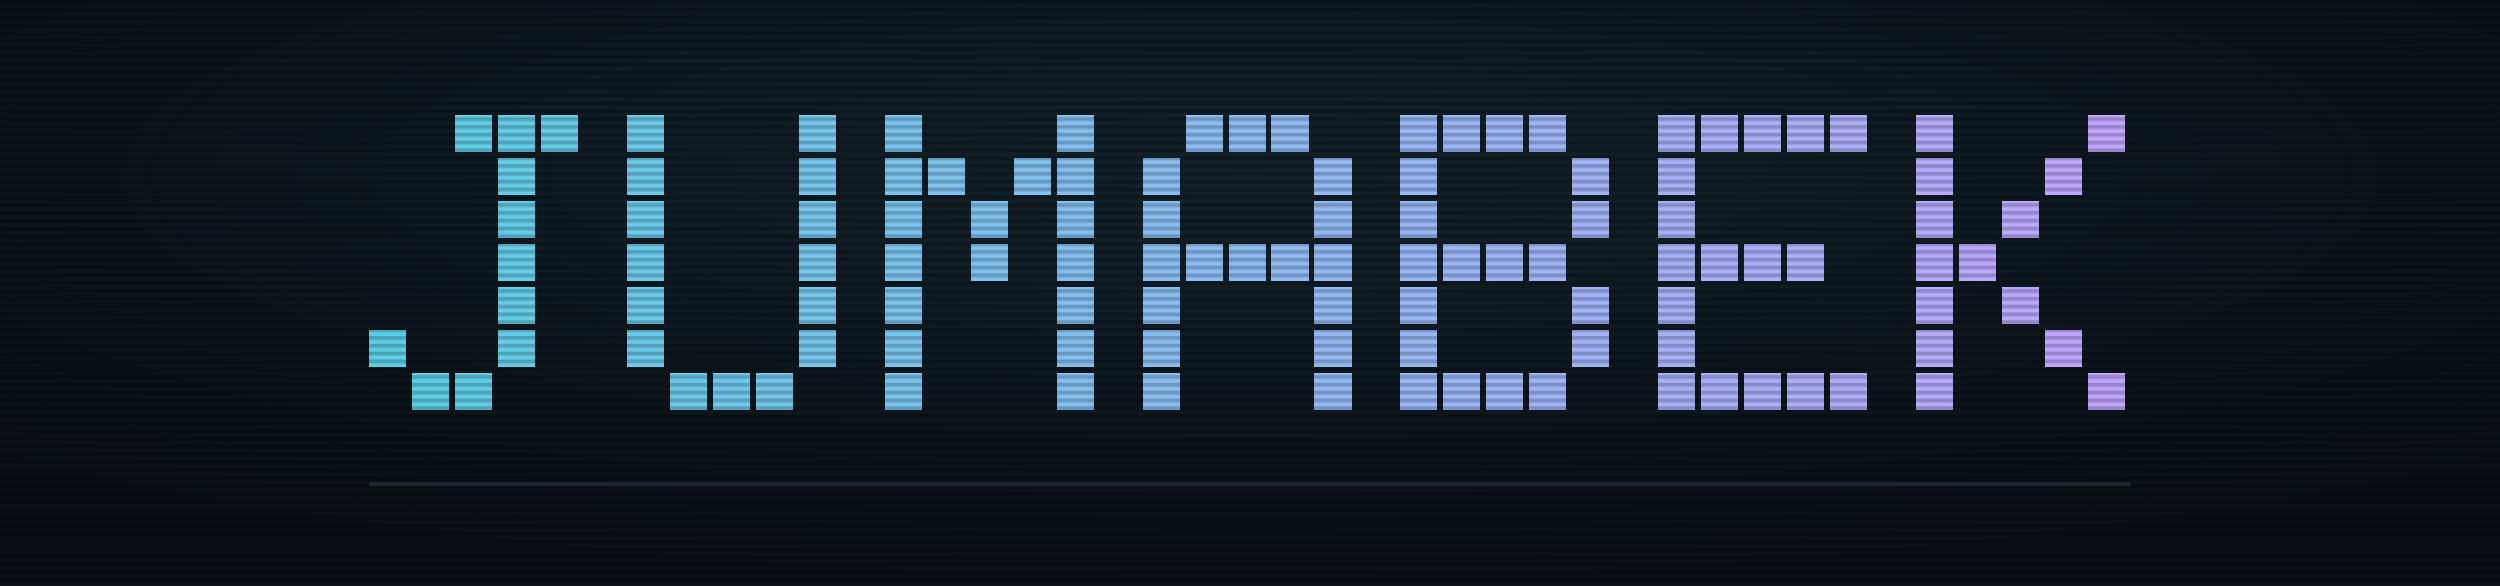
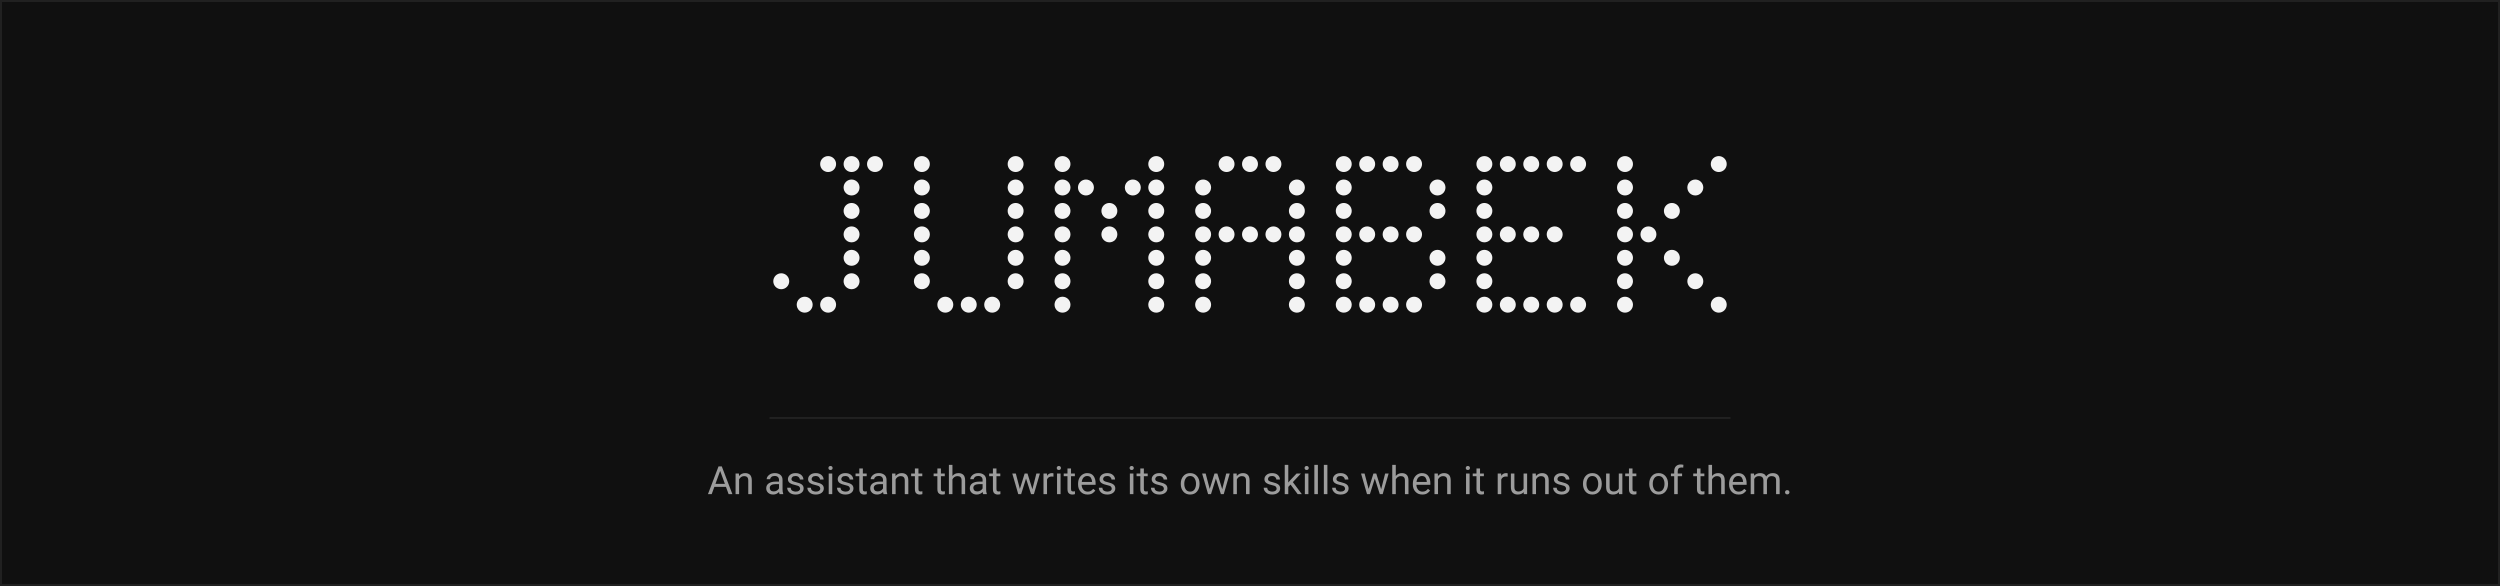
- <svg xmlns="http://www.w3.org/2000/svg" viewBox="0 0 1280 300" width="1280" height="300" role="img" aria-label="JumaBek">
-   <defs>
-     <radialGradient id="bloom" cx="50%" cy="30%" r="70%">
-       <stop offset="0%" stop-color="#5ccfe6" stop-opacity="0.10" />
-       <stop offset="100%" stop-color="#5ccfe6" stop-opacity="0" />
-     </radialGradient>
-     <pattern id="scan" width="1" height="4" patternUnits="userSpaceOnUse">
-       <rect width="1" height="2" fill="#000" opacity="0.20" />
-     </pattern>
-   </defs>
-   <rect width="1280" height="300" fill="#0a0e14" />
-   <rect width="1280" height="300" fill="url(#bloom)" />
-   <g shape-rendering="crispEdges">
-     <rect x="233" y="59" width="19" height="19" fill="rgb(97,205,231)" />
-     <rect x="255" y="59" width="19" height="19" fill="rgb(100,204,232)" />
-     <rect x="277" y="59" width="19" height="19" fill="rgb(102,203,232)" />
-     <rect x="255" y="81" width="19" height="19" fill="rgb(100,204,232)" />
-     <rect x="255" y="103" width="19" height="19" fill="rgb(100,204,232)" />
-     <rect x="255" y="125" width="19" height="19" fill="rgb(100,204,232)" />
-     <rect x="255" y="147" width="19" height="19" fill="rgb(100,204,232)" />
-     <rect x="189" y="169" width="19" height="19" fill="rgb(92,207,230)" />
-     <rect x="255" y="169" width="19" height="19" fill="rgb(100,204,232)" />
-     <rect x="211" y="191" width="19" height="19" fill="rgb(95,206,231)" />
-     <rect x="233" y="191" width="19" height="19" fill="rgb(97,205,231)" />
-     <rect x="321" y="59" width="19" height="19" fill="rgb(107,201,234)" />
-     <rect x="409" y="59" width="19" height="19" fill="rgb(117,197,236)" />
-     <rect x="321" y="81" width="19" height="19" fill="rgb(107,201,234)" />
-     <rect x="409" y="81" width="19" height="19" fill="rgb(117,197,236)" />
-     <rect x="321" y="103" width="19" height="19" fill="rgb(107,201,234)" />
-     <rect x="409" y="103" width="19" height="19" fill="rgb(117,197,236)" />
-     <rect x="321" y="125" width="19" height="19" fill="rgb(107,201,234)" />
-     <rect x="409" y="125" width="19" height="19" fill="rgb(117,197,236)" />
-     <rect x="321" y="147" width="19" height="19" fill="rgb(107,201,234)" />
-     <rect x="409" y="147" width="19" height="19" fill="rgb(117,197,236)" />
-     <rect x="321" y="169" width="19" height="19" fill="rgb(107,201,234)" />
-     <rect x="409" y="169" width="19" height="19" fill="rgb(117,197,236)" />
-     <rect x="343" y="191" width="19" height="19" fill="rgb(110,200,234)" />
-     <rect x="365" y="191" width="19" height="19" fill="rgb(112,199,235)" />
-     <rect x="387" y="191" width="19" height="19" fill="rgb(115,198,235)" />
-     <rect x="453" y="59" width="19" height="19" fill="rgb(122,195,237)" />
-     <rect x="541" y="59" width="19" height="19" fill="rgb(132,191,240)" />
-     <rect x="453" y="81" width="19" height="19" fill="rgb(122,195,237)" />
-     <rect x="475" y="81" width="19" height="19" fill="rgb(125,194,238)" />
-     <rect x="519" y="81" width="19" height="19" fill="rgb(130,192,239)" />
-     <rect x="541" y="81" width="19" height="19" fill="rgb(132,191,240)" />
-     <rect x="453" y="103" width="19" height="19" fill="rgb(122,195,237)" />
-     <rect x="497" y="103" width="19" height="19" fill="rgb(127,193,239)" />
-     <rect x="541" y="103" width="19" height="19" fill="rgb(132,191,240)" />
-     <rect x="453" y="125" width="19" height="19" fill="rgb(122,195,237)" />
-     <rect x="497" y="125" width="19" height="19" fill="rgb(127,193,239)" />
-     <rect x="541" y="125" width="19" height="19" fill="rgb(132,191,240)" />
-     <rect x="453" y="147" width="19" height="19" fill="rgb(122,195,237)" />
-     <rect x="541" y="147" width="19" height="19" fill="rgb(132,191,240)" />
-     <rect x="453" y="169" width="19" height="19" fill="rgb(122,195,237)" />
-     <rect x="541" y="169" width="19" height="19" fill="rgb(132,191,240)" />
-     <rect x="453" y="191" width="19" height="19" fill="rgb(122,195,237)" />
-     <rect x="541" y="191" width="19" height="19" fill="rgb(132,191,240)" />
-     <rect x="607" y="59" width="19" height="19" fill="rgb(140,188,242)" />
-     <rect x="629" y="59" width="19" height="19" fill="rgb(142,187,242)" />
-     <rect x="651" y="59" width="19" height="19" fill="rgb(145,186,243)" />
-     <rect x="585" y="81" width="19" height="19" fill="rgb(137,189,241)" />
-     <rect x="673" y="81" width="19" height="19" fill="rgb(147,185,243)" />
-     <rect x="585" y="103" width="19" height="19" fill="rgb(137,189,241)" />
-     <rect x="673" y="103" width="19" height="19" fill="rgb(147,185,243)" />
-     <rect x="585" y="125" width="19" height="19" fill="rgb(137,189,241)" />
-     <rect x="607" y="125" width="19" height="19" fill="rgb(140,188,242)" />
-     <rect x="629" y="125" width="19" height="19" fill="rgb(142,187,242)" />
-     <rect x="651" y="125" width="19" height="19" fill="rgb(145,186,243)" />
-     <rect x="673" y="125" width="19" height="19" fill="rgb(147,185,243)" />
-     <rect x="585" y="147" width="19" height="19" fill="rgb(137,189,241)" />
-     <rect x="673" y="147" width="19" height="19" fill="rgb(147,185,243)" />
-     <rect x="585" y="169" width="19" height="19" fill="rgb(137,189,241)" />
-     <rect x="673" y="169" width="19" height="19" fill="rgb(147,185,243)" />
-     <rect x="585" y="191" width="19" height="19" fill="rgb(137,189,241)" />
-     <rect x="673" y="191" width="19" height="19" fill="rgb(147,185,243)" />
-     <rect x="717" y="59" width="19" height="19" fill="rgb(152,183,245)" />
-     <rect x="739" y="59" width="19" height="19" fill="rgb(155,182,245)" />
-     <rect x="761" y="59" width="19" height="19" fill="rgb(157,181,246)" />
-     <rect x="783" y="59" width="19" height="19" fill="rgb(160,180,246)" />
-     <rect x="717" y="81" width="19" height="19" fill="rgb(152,183,245)" />
-     <rect x="805" y="81" width="19" height="19" fill="rgb(162,179,247)" />
-     <rect x="717" y="103" width="19" height="19" fill="rgb(152,183,245)" />
-     <rect x="805" y="103" width="19" height="19" fill="rgb(162,179,247)" />
-     <rect x="717" y="125" width="19" height="19" fill="rgb(152,183,245)" />
-     <rect x="739" y="125" width="19" height="19" fill="rgb(155,182,245)" />
-     <rect x="761" y="125" width="19" height="19" fill="rgb(157,181,246)" />
-     <rect x="783" y="125" width="19" height="19" fill="rgb(160,180,246)" />
-     <rect x="717" y="147" width="19" height="19" fill="rgb(152,183,245)" />
-     <rect x="805" y="147" width="19" height="19" fill="rgb(162,179,247)" />
-     <rect x="717" y="169" width="19" height="19" fill="rgb(152,183,245)" />
-     <rect x="805" y="169" width="19" height="19" fill="rgb(162,179,247)" />
-     <rect x="717" y="191" width="19" height="19" fill="rgb(152,183,245)" />
-     <rect x="739" y="191" width="19" height="19" fill="rgb(155,182,245)" />
-     <rect x="761" y="191" width="19" height="19" fill="rgb(157,181,246)" />
-     <rect x="783" y="191" width="19" height="19" fill="rgb(160,180,246)" />
-     <rect x="849" y="59" width="19" height="19" fill="rgb(167,177,248)" />
-     <rect x="871" y="59" width="19" height="19" fill="rgb(170,176,249)" />
-     <rect x="893" y="59" width="19" height="19" fill="rgb(172,175,250)" />
-     <rect x="915" y="59" width="19" height="19" fill="rgb(175,174,250)" />
-     <rect x="937" y="59" width="19" height="19" fill="rgb(177,173,251)" />
-     <rect x="849" y="81" width="19" height="19" fill="rgb(167,177,248)" />
-     <rect x="849" y="103" width="19" height="19" fill="rgb(167,177,248)" />
-     <rect x="849" y="125" width="19" height="19" fill="rgb(167,177,248)" />
-     <rect x="871" y="125" width="19" height="19" fill="rgb(170,176,249)" />
-     <rect x="893" y="125" width="19" height="19" fill="rgb(172,175,250)" />
-     <rect x="915" y="125" width="19" height="19" fill="rgb(175,174,250)" />
-     <rect x="849" y="147" width="19" height="19" fill="rgb(167,177,248)" />
-     <rect x="849" y="169" width="19" height="19" fill="rgb(167,177,248)" />
-     <rect x="849" y="191" width="19" height="19" fill="rgb(167,177,248)" />
-     <rect x="871" y="191" width="19" height="19" fill="rgb(170,176,249)" />
-     <rect x="893" y="191" width="19" height="19" fill="rgb(172,175,250)" />
-     <rect x="915" y="191" width="19" height="19" fill="rgb(175,174,250)" />
-     <rect x="937" y="191" width="19" height="19" fill="rgb(177,173,251)" />
-     <rect x="981" y="59" width="19" height="19" fill="rgb(182,171,252)" />
-     <rect x="1069" y="59" width="19" height="19" fill="rgb(192,167,254)" />
-     <rect x="981" y="81" width="19" height="19" fill="rgb(182,171,252)" />
-     <rect x="1047" y="81" width="19" height="19" fill="rgb(190,168,254)" />
-     <rect x="981" y="103" width="19" height="19" fill="rgb(182,171,252)" />
-     <rect x="1025" y="103" width="19" height="19" fill="rgb(187,169,253)" />
-     <rect x="981" y="125" width="19" height="19" fill="rgb(182,171,252)" />
-     <rect x="1003" y="125" width="19" height="19" fill="rgb(185,170,253)" />
-     <rect x="981" y="147" width="19" height="19" fill="rgb(182,171,252)" />
-     <rect x="1025" y="147" width="19" height="19" fill="rgb(187,169,253)" />
-     <rect x="981" y="169" width="19" height="19" fill="rgb(182,171,252)" />
-     <rect x="1047" y="169" width="19" height="19" fill="rgb(190,168,254)" />
-     <rect x="981" y="191" width="19" height="19" fill="rgb(182,171,252)" />
-     <rect x="1069" y="191" width="19" height="19" fill="rgb(192,167,254)" />
+ <svg xmlns="http://www.w3.org/2000/svg" viewBox="0 0 1280 300" width="1280" height="300" role="img" aria-label="JumaBek — an assistant that writes its own skills">
+   <rect width="1280" height="300" fill="#101010" />
+   <rect x=".5" y=".5" width="1279" height="299" fill="none" stroke="#212121" stroke-width="1" />
+   <g fill="#f3f3f3" aria-hidden="true">
+     <circle cx="424.0" cy="84.0" r="4.08" />
+     <circle cx="436.0" cy="84.0" r="4.08" />
+     <circle cx="448.0" cy="84.0" r="4.08" />
+     <circle cx="436.0" cy="96.0" r="4.08" />
+     <circle cx="436.0" cy="108.0" r="4.08" />
+     <circle cx="436.0" cy="120.0" r="4.08" />
+     <circle cx="436.0" cy="132.0" r="4.08" />
+     <circle cx="400.0" cy="144.0" r="4.08" />
+     <circle cx="436.0" cy="144.0" r="4.08" />
+     <circle cx="412.0" cy="156.0" r="4.08" />
+     <circle cx="424.0" cy="156.0" r="4.08" />
+     <circle cx="472.0" cy="84.0" r="4.08" />
+     <circle cx="520.0" cy="84.0" r="4.08" />
+     <circle cx="472.0" cy="96.0" r="4.08" />
+     <circle cx="520.0" cy="96.0" r="4.08" />
+     <circle cx="472.0" cy="108.0" r="4.08" />
+     <circle cx="520.0" cy="108.0" r="4.08" />
+     <circle cx="472.0" cy="120.0" r="4.08" />
+     <circle cx="520.0" cy="120.0" r="4.08" />
+     <circle cx="472.0" cy="132.0" r="4.08" />
+     <circle cx="520.0" cy="132.0" r="4.08" />
+     <circle cx="472.0" cy="144.0" r="4.08" />
+     <circle cx="520.0" cy="144.0" r="4.08" />
+     <circle cx="484.0" cy="156.0" r="4.08" />
+     <circle cx="496.0" cy="156.0" r="4.08" />
+     <circle cx="508.0" cy="156.0" r="4.08" />
+     <circle cx="544.0" cy="84.0" r="4.08" />
+     <circle cx="592.0" cy="84.0" r="4.08" />
+     <circle cx="544.0" cy="96.0" r="4.08" />
+     <circle cx="556.0" cy="96.0" r="4.08" />
+     <circle cx="580.0" cy="96.0" r="4.08" />
+     <circle cx="592.0" cy="96.0" r="4.08" />
+     <circle cx="544.0" cy="108.0" r="4.08" />
+     <circle cx="568.0" cy="108.0" r="4.08" />
+     <circle cx="592.0" cy="108.0" r="4.08" />
+     <circle cx="544.0" cy="120.0" r="4.08" />
+     <circle cx="568.0" cy="120.0" r="4.08" />
+     <circle cx="592.0" cy="120.0" r="4.08" />
+     <circle cx="544.0" cy="132.0" r="4.08" />
+     <circle cx="592.0" cy="132.0" r="4.08" />
+     <circle cx="544.0" cy="144.0" r="4.08" />
+     <circle cx="592.0" cy="144.0" r="4.08" />
+     <circle cx="544.0" cy="156.0" r="4.08" />
+     <circle cx="592.0" cy="156.0" r="4.08" />
+     <circle cx="628.0" cy="84.0" r="4.08" />
+     <circle cx="640.0" cy="84.0" r="4.08" />
+     <circle cx="652.0" cy="84.0" r="4.08" />
+     <circle cx="616.0" cy="96.0" r="4.08" />
+     <circle cx="664.0" cy="96.0" r="4.08" />
+     <circle cx="616.0" cy="108.0" r="4.08" />
+     <circle cx="664.0" cy="108.0" r="4.08" />
+     <circle cx="616.0" cy="120.0" r="4.08" />
+     <circle cx="628.0" cy="120.0" r="4.08" />
+     <circle cx="640.0" cy="120.0" r="4.08" />
+     <circle cx="652.0" cy="120.0" r="4.08" />
+     <circle cx="664.0" cy="120.0" r="4.08" />
+     <circle cx="616.0" cy="132.0" r="4.08" />
+     <circle cx="664.0" cy="132.0" r="4.08" />
+     <circle cx="616.0" cy="144.0" r="4.08" />
+     <circle cx="664.0" cy="144.0" r="4.08" />
+     <circle cx="616.0" cy="156.0" r="4.08" />
+     <circle cx="664.0" cy="156.0" r="4.08" />
+     <circle cx="688.0" cy="84.0" r="4.08" />
+     <circle cx="700.0" cy="84.0" r="4.08" />
+     <circle cx="712.0" cy="84.0" r="4.08" />
+     <circle cx="724.0" cy="84.0" r="4.08" />
+     <circle cx="688.0" cy="96.0" r="4.08" />
+     <circle cx="736.0" cy="96.0" r="4.08" />
+     <circle cx="688.0" cy="108.0" r="4.08" />
+     <circle cx="736.0" cy="108.0" r="4.08" />
+     <circle cx="688.0" cy="120.0" r="4.08" />
+     <circle cx="700.0" cy="120.0" r="4.08" />
+     <circle cx="712.0" cy="120.0" r="4.08" />
+     <circle cx="724.0" cy="120.0" r="4.08" />
+     <circle cx="688.0" cy="132.0" r="4.08" />
+     <circle cx="736.0" cy="132.0" r="4.08" />
+     <circle cx="688.0" cy="144.0" r="4.08" />
+     <circle cx="736.0" cy="144.0" r="4.08" />
+     <circle cx="688.0" cy="156.0" r="4.08" />
+     <circle cx="700.0" cy="156.0" r="4.08" />
+     <circle cx="712.0" cy="156.0" r="4.08" />
+     <circle cx="724.0" cy="156.0" r="4.08" />
+     <circle cx="760.0" cy="84.0" r="4.08" />
+     <circle cx="772.0" cy="84.0" r="4.08" />
+     <circle cx="784.0" cy="84.0" r="4.08" />
+     <circle cx="796.0" cy="84.0" r="4.08" />
+     <circle cx="808.0" cy="84.0" r="4.08" />
+     <circle cx="760.0" cy="96.0" r="4.08" />
+     <circle cx="760.0" cy="108.0" r="4.08" />
+     <circle cx="760.0" cy="120.0" r="4.08" />
+     <circle cx="772.0" cy="120.0" r="4.08" />
+     <circle cx="784.0" cy="120.0" r="4.08" />
+     <circle cx="796.0" cy="120.0" r="4.08" />
+     <circle cx="760.0" cy="132.0" r="4.08" />
+     <circle cx="760.0" cy="144.0" r="4.08" />
+     <circle cx="760.0" cy="156.0" r="4.08" />
+     <circle cx="772.0" cy="156.0" r="4.08" />
+     <circle cx="784.0" cy="156.0" r="4.08" />
+     <circle cx="796.0" cy="156.0" r="4.08" />
+     <circle cx="808.0" cy="156.0" r="4.08" />
+     <circle cx="832.0" cy="84.0" r="4.08" />
+     <circle cx="880.0" cy="84.0" r="4.08" />
+     <circle cx="832.0" cy="96.0" r="4.08" />
+     <circle cx="868.0" cy="96.0" r="4.08" />
+     <circle cx="832.0" cy="108.0" r="4.08" />
+     <circle cx="856.0" cy="108.0" r="4.08" />
+     <circle cx="832.0" cy="120.0" r="4.08" />
+     <circle cx="844.0" cy="120.0" r="4.08" />
+     <circle cx="832.0" cy="132.0" r="4.08" />
+     <circle cx="856.0" cy="132.0" r="4.08" />
+     <circle cx="832.0" cy="144.0" r="4.08" />
+     <circle cx="868.0" cy="144.0" r="4.08" />
+     <circle cx="832.0" cy="156.0" r="4.08" />
+     <circle cx="880.0" cy="156.0" r="4.08" />
  </g>
-   <rect x="189" y="247" width="902" height="2" fill="#1f2a37" />
-   <rect width="1280" height="300" fill="url(#scan)" />
+   <line x1="394" y1="214" x2="886" y2="214" stroke="#212121" stroke-width="1" />
+   <text x="640.0" y="253" font-family="Aeonik, ui-sans-serif, system-ui, -apple-system, BlinkMacSystemFont, 'Segoe UI', Roboto, sans-serif" font-size="20" font-weight="400" fill="#9c9c9c" text-anchor="middle">An assistant that writes its own skills when it runs out of them.</text>
</svg>
